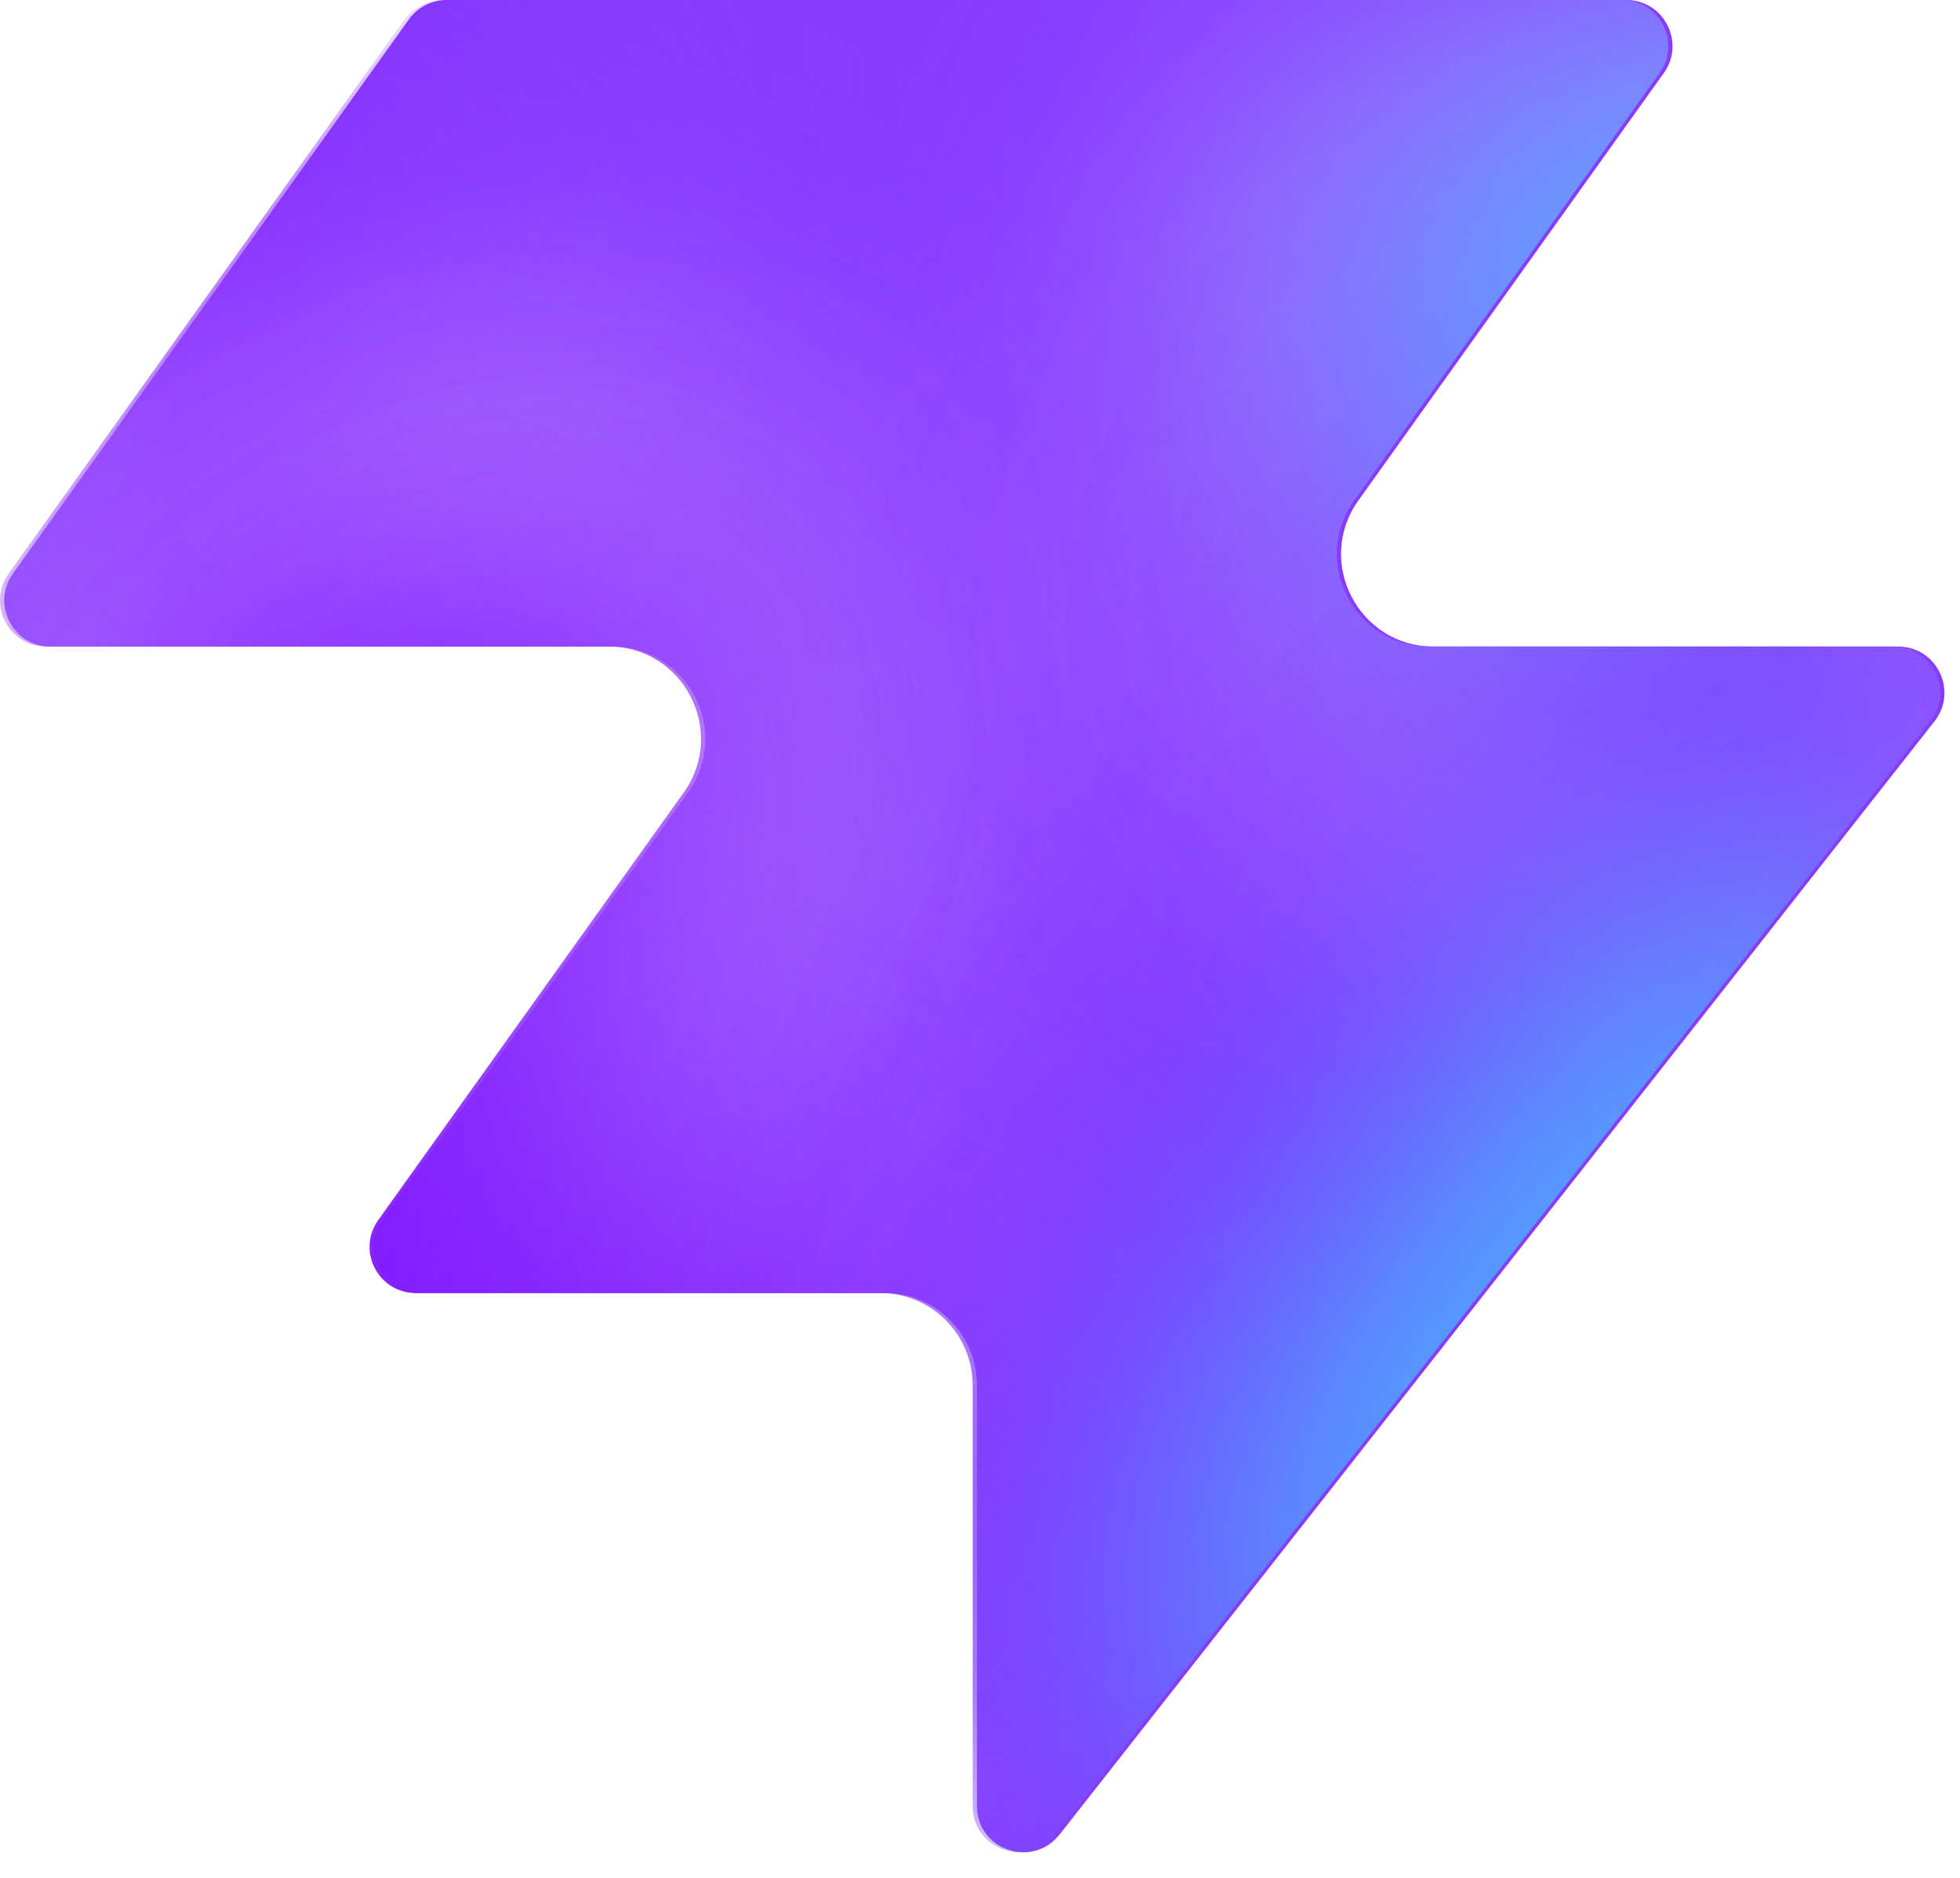
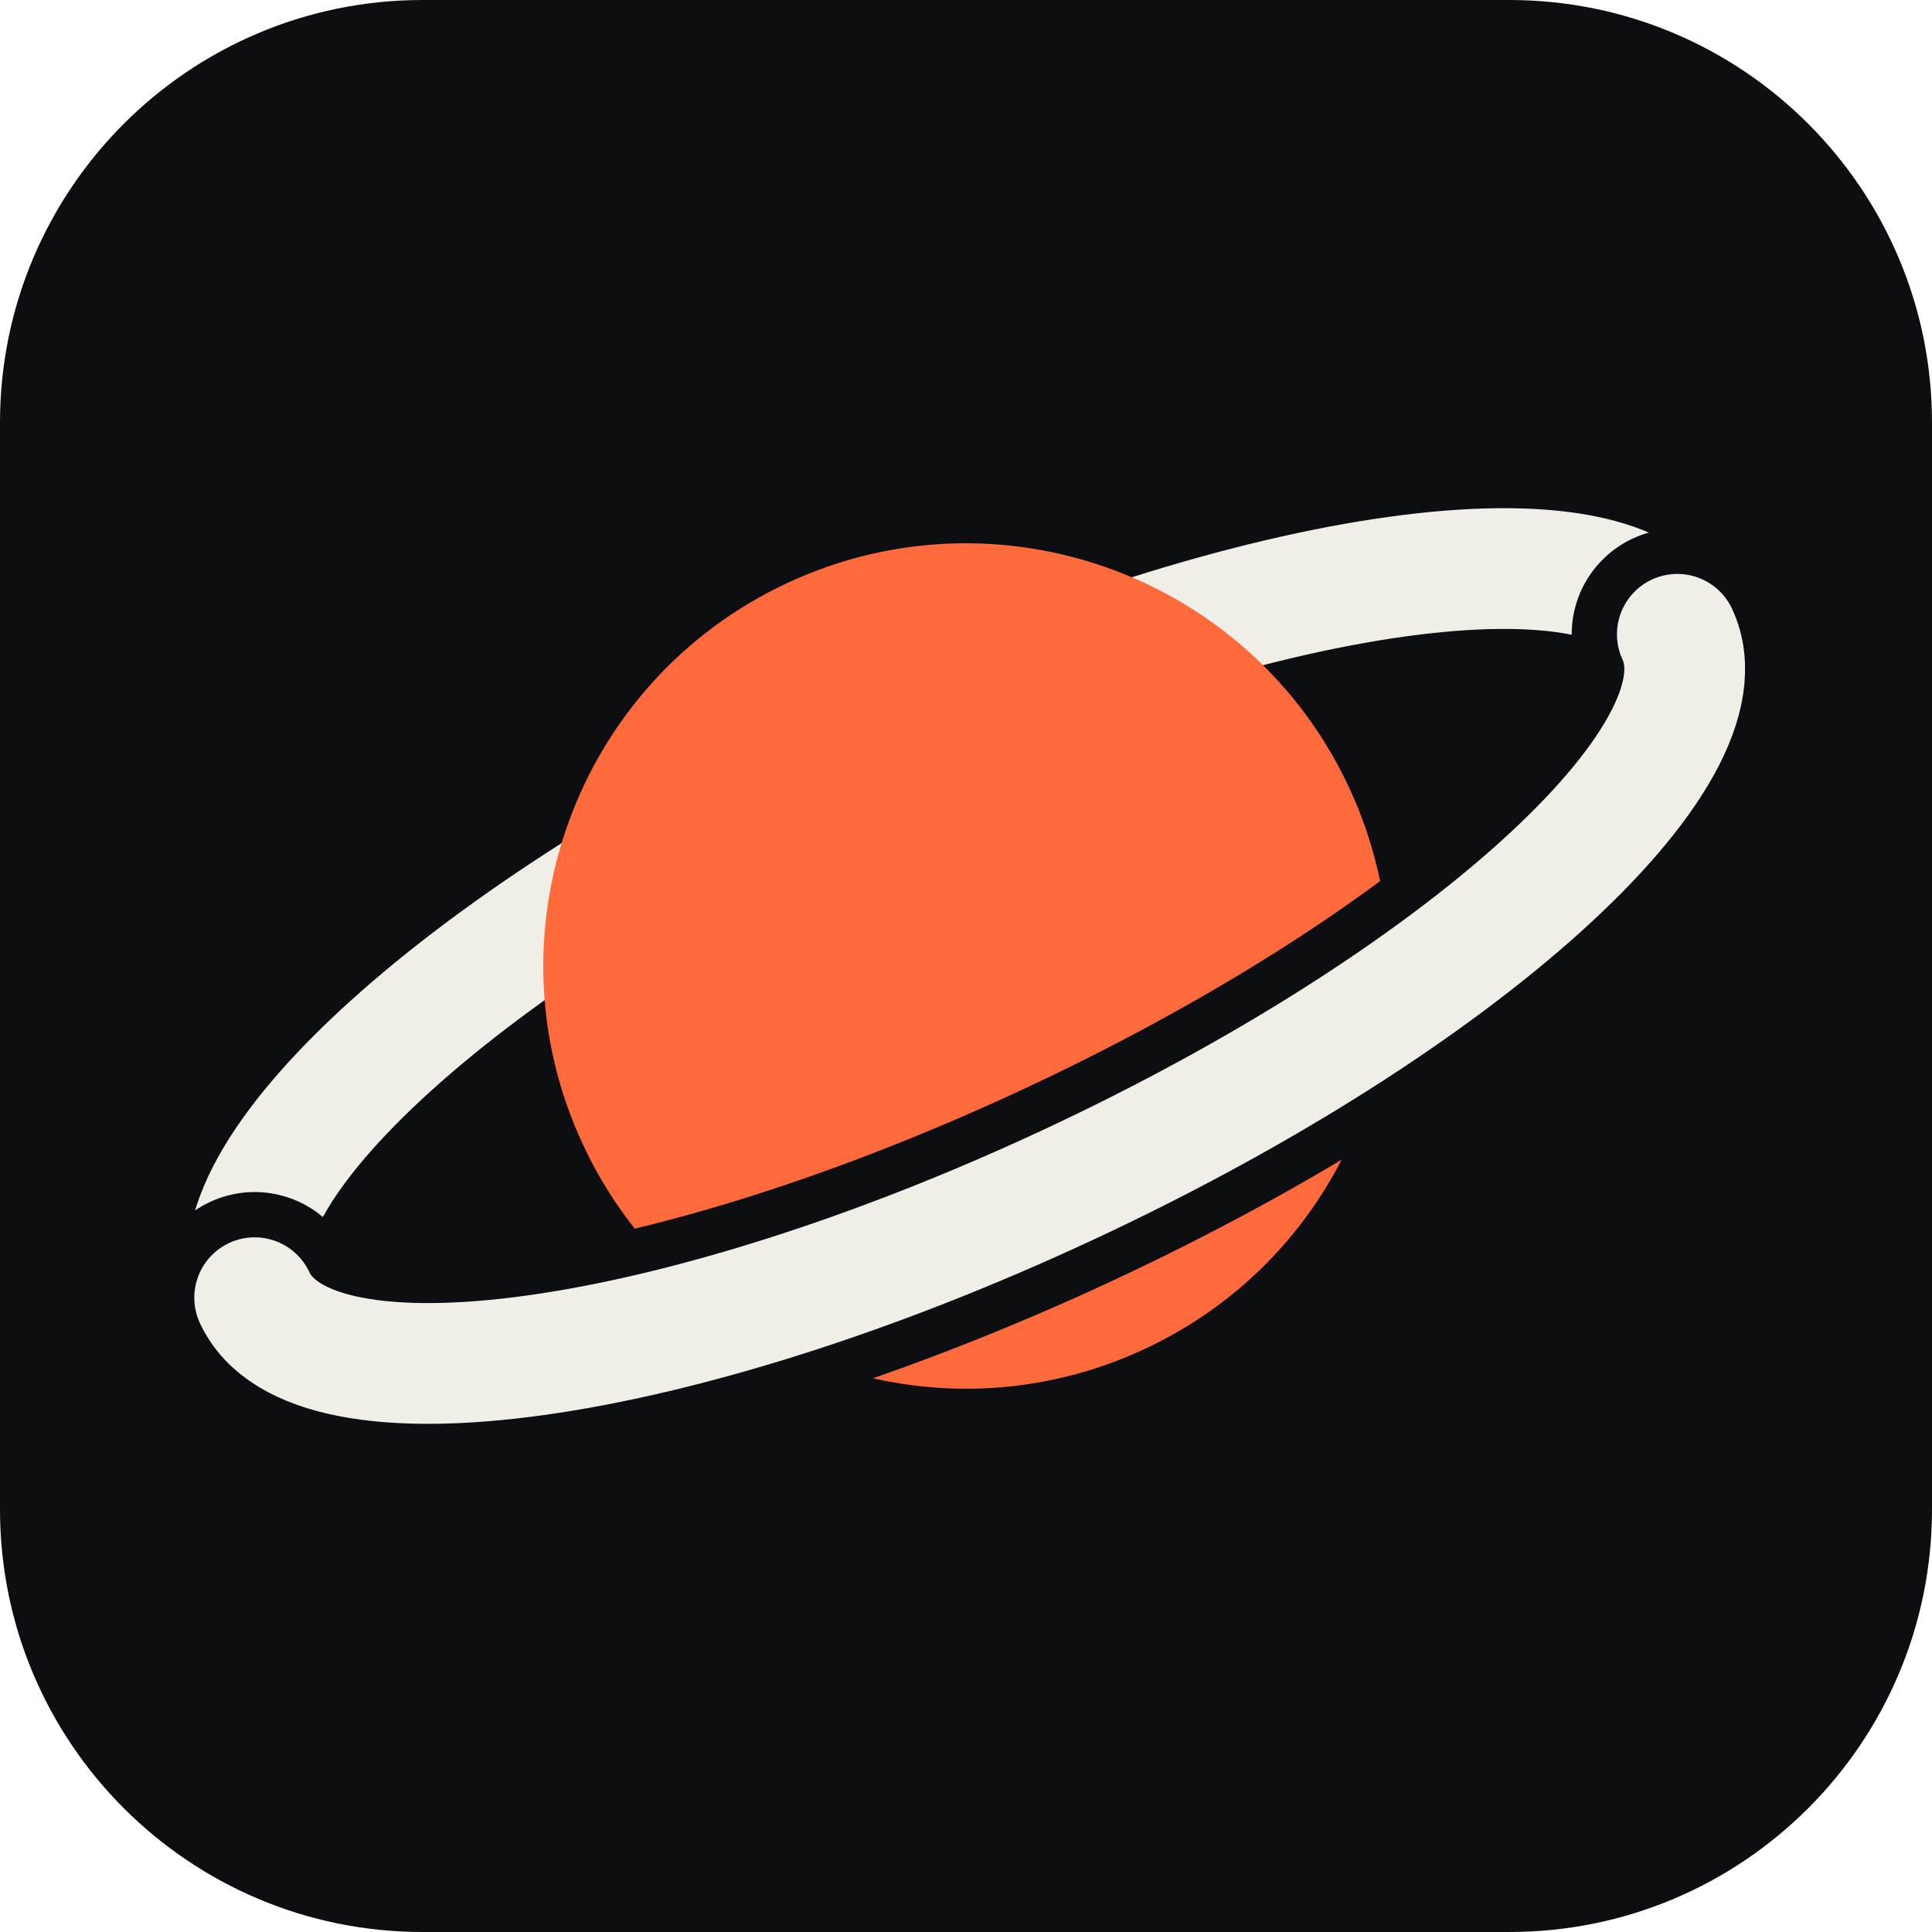
- <svg xmlns="http://www.w3.org/2000/svg" width="48" height="46" fill="none" viewBox="0 0 48 46">
-   <path fill="#863bff" d="M25.946 44.938c-.664.845-2.021.375-2.021-.698V33.937a2.26 2.26 0 0 0-2.262-2.262H10.287c-.92 0-1.456-1.04-.92-1.788l7.48-10.471c1.07-1.497 0-3.578-1.842-3.578H1.237c-.92 0-1.456-1.04-.92-1.788L10.013.474c.214-.297.556-.474.92-.474h28.894c.92 0 1.456 1.04.92 1.788l-7.48 10.471c-1.07 1.498 0 3.579 1.842 3.579h11.377c.943 0 1.473 1.088.89 1.83L25.947 44.94z" style="fill:#863bff;fill:color(display-p3 .525 .23 1);fill-opacity:1" />
-   <mask id="a" width="48" height="46" x="0" y="0" maskUnits="userSpaceOnUse" style="mask-type:alpha">
-     <path fill="#000" d="M25.842 44.938c-.664.844-2.021.375-2.021-.698V33.937a2.26 2.26 0 0 0-2.262-2.262H10.183c-.92 0-1.456-1.04-.92-1.788l7.48-10.471c1.07-1.498 0-3.579-1.842-3.579H1.133c-.92 0-1.456-1.04-.92-1.787L9.91.473c.214-.297.556-.474.92-.474h28.894c.92 0 1.456 1.04.92 1.788l-7.48 10.471c-1.07 1.498 0 3.578 1.842 3.578h11.377c.943 0 1.473 1.088.89 1.832L25.843 44.94z" style="fill:#000;fill-opacity:1" />
-   </mask>
-   <g mask="url(#a)">
-     <g filter="url(#b)">
-       <ellipse cx="5.508" cy="14.704" fill="#ede6ff" rx="5.508" ry="14.704" style="fill:#ede6ff;fill:color(display-p3 .927 .903 1);fill-opacity:1" transform="matrix(.00324 1 1 -.00324 -4.47 31.516)" />
-     </g>
-     <g filter="url(#c)">
-       <ellipse cx="10.399" cy="29.851" fill="#ede6ff" rx="10.399" ry="29.851" style="fill:#ede6ff;fill:color(display-p3 .927 .903 1);fill-opacity:1" transform="matrix(.00324 1 1 -.00324 -39.328 7.883)" />
-     </g>
-     <g filter="url(#d)">
-       <ellipse cx="5.508" cy="30.487" fill="#7e14ff" rx="5.508" ry="30.487" style="fill:#7e14ff;fill:color(display-p3 .492 .077 1);fill-opacity:1" transform="rotate(89.814 -25.913 -14.639)scale(1 -1)" />
-     </g>
-     <g filter="url(#e)">
-       <ellipse cx="5.508" cy="30.599" fill="#7e14ff" rx="5.508" ry="30.599" style="fill:#7e14ff;fill:color(display-p3 .492 .077 1);fill-opacity:1" transform="rotate(89.814 -32.644 -3.334)scale(1 -1)" />
-     </g>
-     <g filter="url(#f)">
-       <ellipse cx="5.508" cy="30.599" fill="#7e14ff" rx="5.508" ry="30.599" style="fill:#7e14ff;fill:color(display-p3 .492 .077 1);fill-opacity:1" transform="matrix(.00324 1 1 -.00324 -34.34 30.47)" />
-     </g>
-     <g filter="url(#g)">
-       <ellipse cx="14.072" cy="22.078" fill="#ede6ff" rx="14.072" ry="22.078" style="fill:#ede6ff;fill:color(display-p3 .927 .903 1);fill-opacity:1" transform="rotate(93.35 24.506 48.493)scale(-1 1)" />
-     </g>
-     <g filter="url(#h)">
-       <ellipse cx="3.47" cy="21.501" fill="#7e14ff" rx="3.47" ry="21.501" style="fill:#7e14ff;fill:color(display-p3 .492 .077 1);fill-opacity:1" transform="rotate(89.009 28.708 47.59)scale(-1 1)" />
-     </g>
-     <g filter="url(#i)">
-       <ellipse cx="3.47" cy="21.501" fill="#7e14ff" rx="3.47" ry="21.501" style="fill:#7e14ff;fill:color(display-p3 .492 .077 1);fill-opacity:1" transform="rotate(89.009 28.708 47.59)scale(-1 1)" />
-     </g>
-     <g filter="url(#j)">
-       <ellipse cx=".387" cy="8.972" fill="#7e14ff" rx="4.407" ry="29.108" style="fill:#7e14ff;fill:color(display-p3 .492 .077 1);fill-opacity:1" transform="rotate(39.51 .387 8.972)" />
-     </g>
-     <g filter="url(#k)">
-       <ellipse cx="47.523" cy="-6.092" fill="#7e14ff" rx="4.407" ry="29.108" style="fill:#7e14ff;fill:color(display-p3 .492 .077 1);fill-opacity:1" transform="rotate(37.892 47.523 -6.092)" />
-     </g>
-     <g filter="url(#l)">
-       <ellipse cx="41.412" cy="6.333" fill="#47bfff" rx="5.971" ry="9.665" style="fill:#47bfff;fill:color(display-p3 .28 .748 1);fill-opacity:1" transform="rotate(37.892 41.412 6.333)" />
-     </g>
-     <g filter="url(#m)">
-       <ellipse cx="-1.879" cy="38.332" fill="#7e14ff" rx="4.407" ry="29.108" style="fill:#7e14ff;fill:color(display-p3 .492 .077 1);fill-opacity:1" transform="rotate(37.892 -1.88 38.332)" />
-     </g>
-     <g filter="url(#n)">
-       <ellipse cx="-1.879" cy="38.332" fill="#7e14ff" rx="4.407" ry="29.108" style="fill:#7e14ff;fill:color(display-p3 .492 .077 1);fill-opacity:1" transform="rotate(37.892 -1.88 38.332)" />
-     </g>
-     <g filter="url(#o)">
-       <ellipse cx="35.651" cy="29.907" fill="#7e14ff" rx="4.407" ry="29.108" style="fill:#7e14ff;fill:color(display-p3 .492 .077 1);fill-opacity:1" transform="rotate(37.892 35.651 29.907)" />
-     </g>
-     <g filter="url(#p)">
-       <ellipse cx="38.418" cy="32.4" fill="#47bfff" rx="5.971" ry="15.297" style="fill:#47bfff;fill:color(display-p3 .28 .748 1);fill-opacity:1" transform="rotate(37.892 38.418 32.4)" />
-     </g>
+ <svg xmlns="http://www.w3.org/2000/svg" viewBox="0 0 32 32">
+   <rect width="32" height="32" rx="7" fill="#0d0e11" />
+   <g transform="rotate(-25 16 16)" fill="none" stroke-linecap="round">
+     <path d="M3 16a13 4 0 0 1 26 0" stroke="#f1eee8" stroke-width="2" />
+     <circle cx="16" cy="16" r="7" fill="#ff6a3d" />
+     <path d="M3 16a13 4 0 0 0 26 0" stroke="#0d0e11" stroke-width="3.5" />
+     <path d="M3 16a13 4 0 0 0 26 0" stroke="#f1eee8" stroke-width="2" />
  </g>
-   <defs>
-     <filter id="b" width="60.045" height="41.654" x="-19.77" y="16.149" color-interpolation-filters="sRGB" filterUnits="userSpaceOnUse">
-       <feFlood flood-opacity="0" result="BackgroundImageFix" />
-       <feBlend in="SourceGraphic" in2="BackgroundImageFix" result="shape" />
-       <feGaussianBlur result="effect1_foregroundBlur_2002_17158" stdDeviation="7.659" />
-     </filter>
-     <filter id="c" width="90.34" height="51.437" x="-54.613" y="-7.533" color-interpolation-filters="sRGB" filterUnits="userSpaceOnUse">
-       <feFlood flood-opacity="0" result="BackgroundImageFix" />
-       <feBlend in="SourceGraphic" in2="BackgroundImageFix" result="shape" />
-       <feGaussianBlur result="effect1_foregroundBlur_2002_17158" stdDeviation="7.659" />
-     </filter>
-     <filter id="d" width="79.355" height="29.4" x="-49.64" y="2.03" color-interpolation-filters="sRGB" filterUnits="userSpaceOnUse">
-       <feFlood flood-opacity="0" result="BackgroundImageFix" />
-       <feBlend in="SourceGraphic" in2="BackgroundImageFix" result="shape" />
-       <feGaussianBlur result="effect1_foregroundBlur_2002_17158" stdDeviation="4.596" />
-     </filter>
-     <filter id="e" width="79.579" height="29.4" x="-45.045" y="20.029" color-interpolation-filters="sRGB" filterUnits="userSpaceOnUse">
-       <feFlood flood-opacity="0" result="BackgroundImageFix" />
-       <feBlend in="SourceGraphic" in2="BackgroundImageFix" result="shape" />
-       <feGaussianBlur result="effect1_foregroundBlur_2002_17158" stdDeviation="4.596" />
-     </filter>
-     <filter id="f" width="79.579" height="29.4" x="-43.513" y="21.178" color-interpolation-filters="sRGB" filterUnits="userSpaceOnUse">
-       <feFlood flood-opacity="0" result="BackgroundImageFix" />
-       <feBlend in="SourceGraphic" in2="BackgroundImageFix" result="shape" />
-       <feGaussianBlur result="effect1_foregroundBlur_2002_17158" stdDeviation="4.596" />
-     </filter>
-     <filter id="g" width="74.749" height="58.852" x="15.756" y="-17.901" color-interpolation-filters="sRGB" filterUnits="userSpaceOnUse">
-       <feFlood flood-opacity="0" result="BackgroundImageFix" />
-       <feBlend in="SourceGraphic" in2="BackgroundImageFix" result="shape" />
-       <feGaussianBlur result="effect1_foregroundBlur_2002_17158" stdDeviation="7.659" />
-     </filter>
-     <filter id="h" width="61.377" height="25.362" x="23.548" y="2.284" color-interpolation-filters="sRGB" filterUnits="userSpaceOnUse">
-       <feFlood flood-opacity="0" result="BackgroundImageFix" />
-       <feBlend in="SourceGraphic" in2="BackgroundImageFix" result="shape" />
-       <feGaussianBlur result="effect1_foregroundBlur_2002_17158" stdDeviation="4.596" />
-     </filter>
-     <filter id="i" width="61.377" height="25.362" x="23.548" y="2.284" color-interpolation-filters="sRGB" filterUnits="userSpaceOnUse">
-       <feFlood flood-opacity="0" result="BackgroundImageFix" />
-       <feBlend in="SourceGraphic" in2="BackgroundImageFix" result="shape" />
-       <feGaussianBlur result="effect1_foregroundBlur_2002_17158" stdDeviation="4.596" />
-     </filter>
-     <filter id="j" width="56.045" height="63.649" x="-27.636" y="-22.853" color-interpolation-filters="sRGB" filterUnits="userSpaceOnUse">
-       <feFlood flood-opacity="0" result="BackgroundImageFix" />
-       <feBlend in="SourceGraphic" in2="BackgroundImageFix" result="shape" />
-       <feGaussianBlur result="effect1_foregroundBlur_2002_17158" stdDeviation="4.596" />
-     </filter>
-     <filter id="k" width="54.814" height="64.646" x="20.116" y="-38.415" color-interpolation-filters="sRGB" filterUnits="userSpaceOnUse">
-       <feFlood flood-opacity="0" result="BackgroundImageFix" />
-       <feBlend in="SourceGraphic" in2="BackgroundImageFix" result="shape" />
-       <feGaussianBlur result="effect1_foregroundBlur_2002_17158" stdDeviation="4.596" />
-     </filter>
-     <filter id="l" width="33.541" height="35.313" x="24.641" y="-11.323" color-interpolation-filters="sRGB" filterUnits="userSpaceOnUse">
-       <feFlood flood-opacity="0" result="BackgroundImageFix" />
-       <feBlend in="SourceGraphic" in2="BackgroundImageFix" result="shape" />
-       <feGaussianBlur result="effect1_foregroundBlur_2002_17158" stdDeviation="4.596" />
-     </filter>
-     <filter id="m" width="54.814" height="64.646" x="-29.286" y="6.009" color-interpolation-filters="sRGB" filterUnits="userSpaceOnUse">
-       <feFlood flood-opacity="0" result="BackgroundImageFix" />
-       <feBlend in="SourceGraphic" in2="BackgroundImageFix" result="shape" />
-       <feGaussianBlur result="effect1_foregroundBlur_2002_17158" stdDeviation="4.596" />
-     </filter>
-     <filter id="n" width="54.814" height="64.646" x="-29.286" y="6.009" color-interpolation-filters="sRGB" filterUnits="userSpaceOnUse">
-       <feFlood flood-opacity="0" result="BackgroundImageFix" />
-       <feBlend in="SourceGraphic" in2="BackgroundImageFix" result="shape" />
-       <feGaussianBlur result="effect1_foregroundBlur_2002_17158" stdDeviation="4.596" />
-     </filter>
-     <filter id="o" width="54.814" height="64.646" x="8.244" y="-2.416" color-interpolation-filters="sRGB" filterUnits="userSpaceOnUse">
-       <feFlood flood-opacity="0" result="BackgroundImageFix" />
-       <feBlend in="SourceGraphic" in2="BackgroundImageFix" result="shape" />
-       <feGaussianBlur result="effect1_foregroundBlur_2002_17158" stdDeviation="4.596" />
-     </filter>
-     <filter id="p" width="39.409" height="43.623" x="18.713" y="10.588" color-interpolation-filters="sRGB" filterUnits="userSpaceOnUse">
-       <feFlood flood-opacity="0" result="BackgroundImageFix" />
-       <feBlend in="SourceGraphic" in2="BackgroundImageFix" result="shape" />
-       <feGaussianBlur result="effect1_foregroundBlur_2002_17158" stdDeviation="4.596" />
-     </filter>
-   </defs>
</svg>
